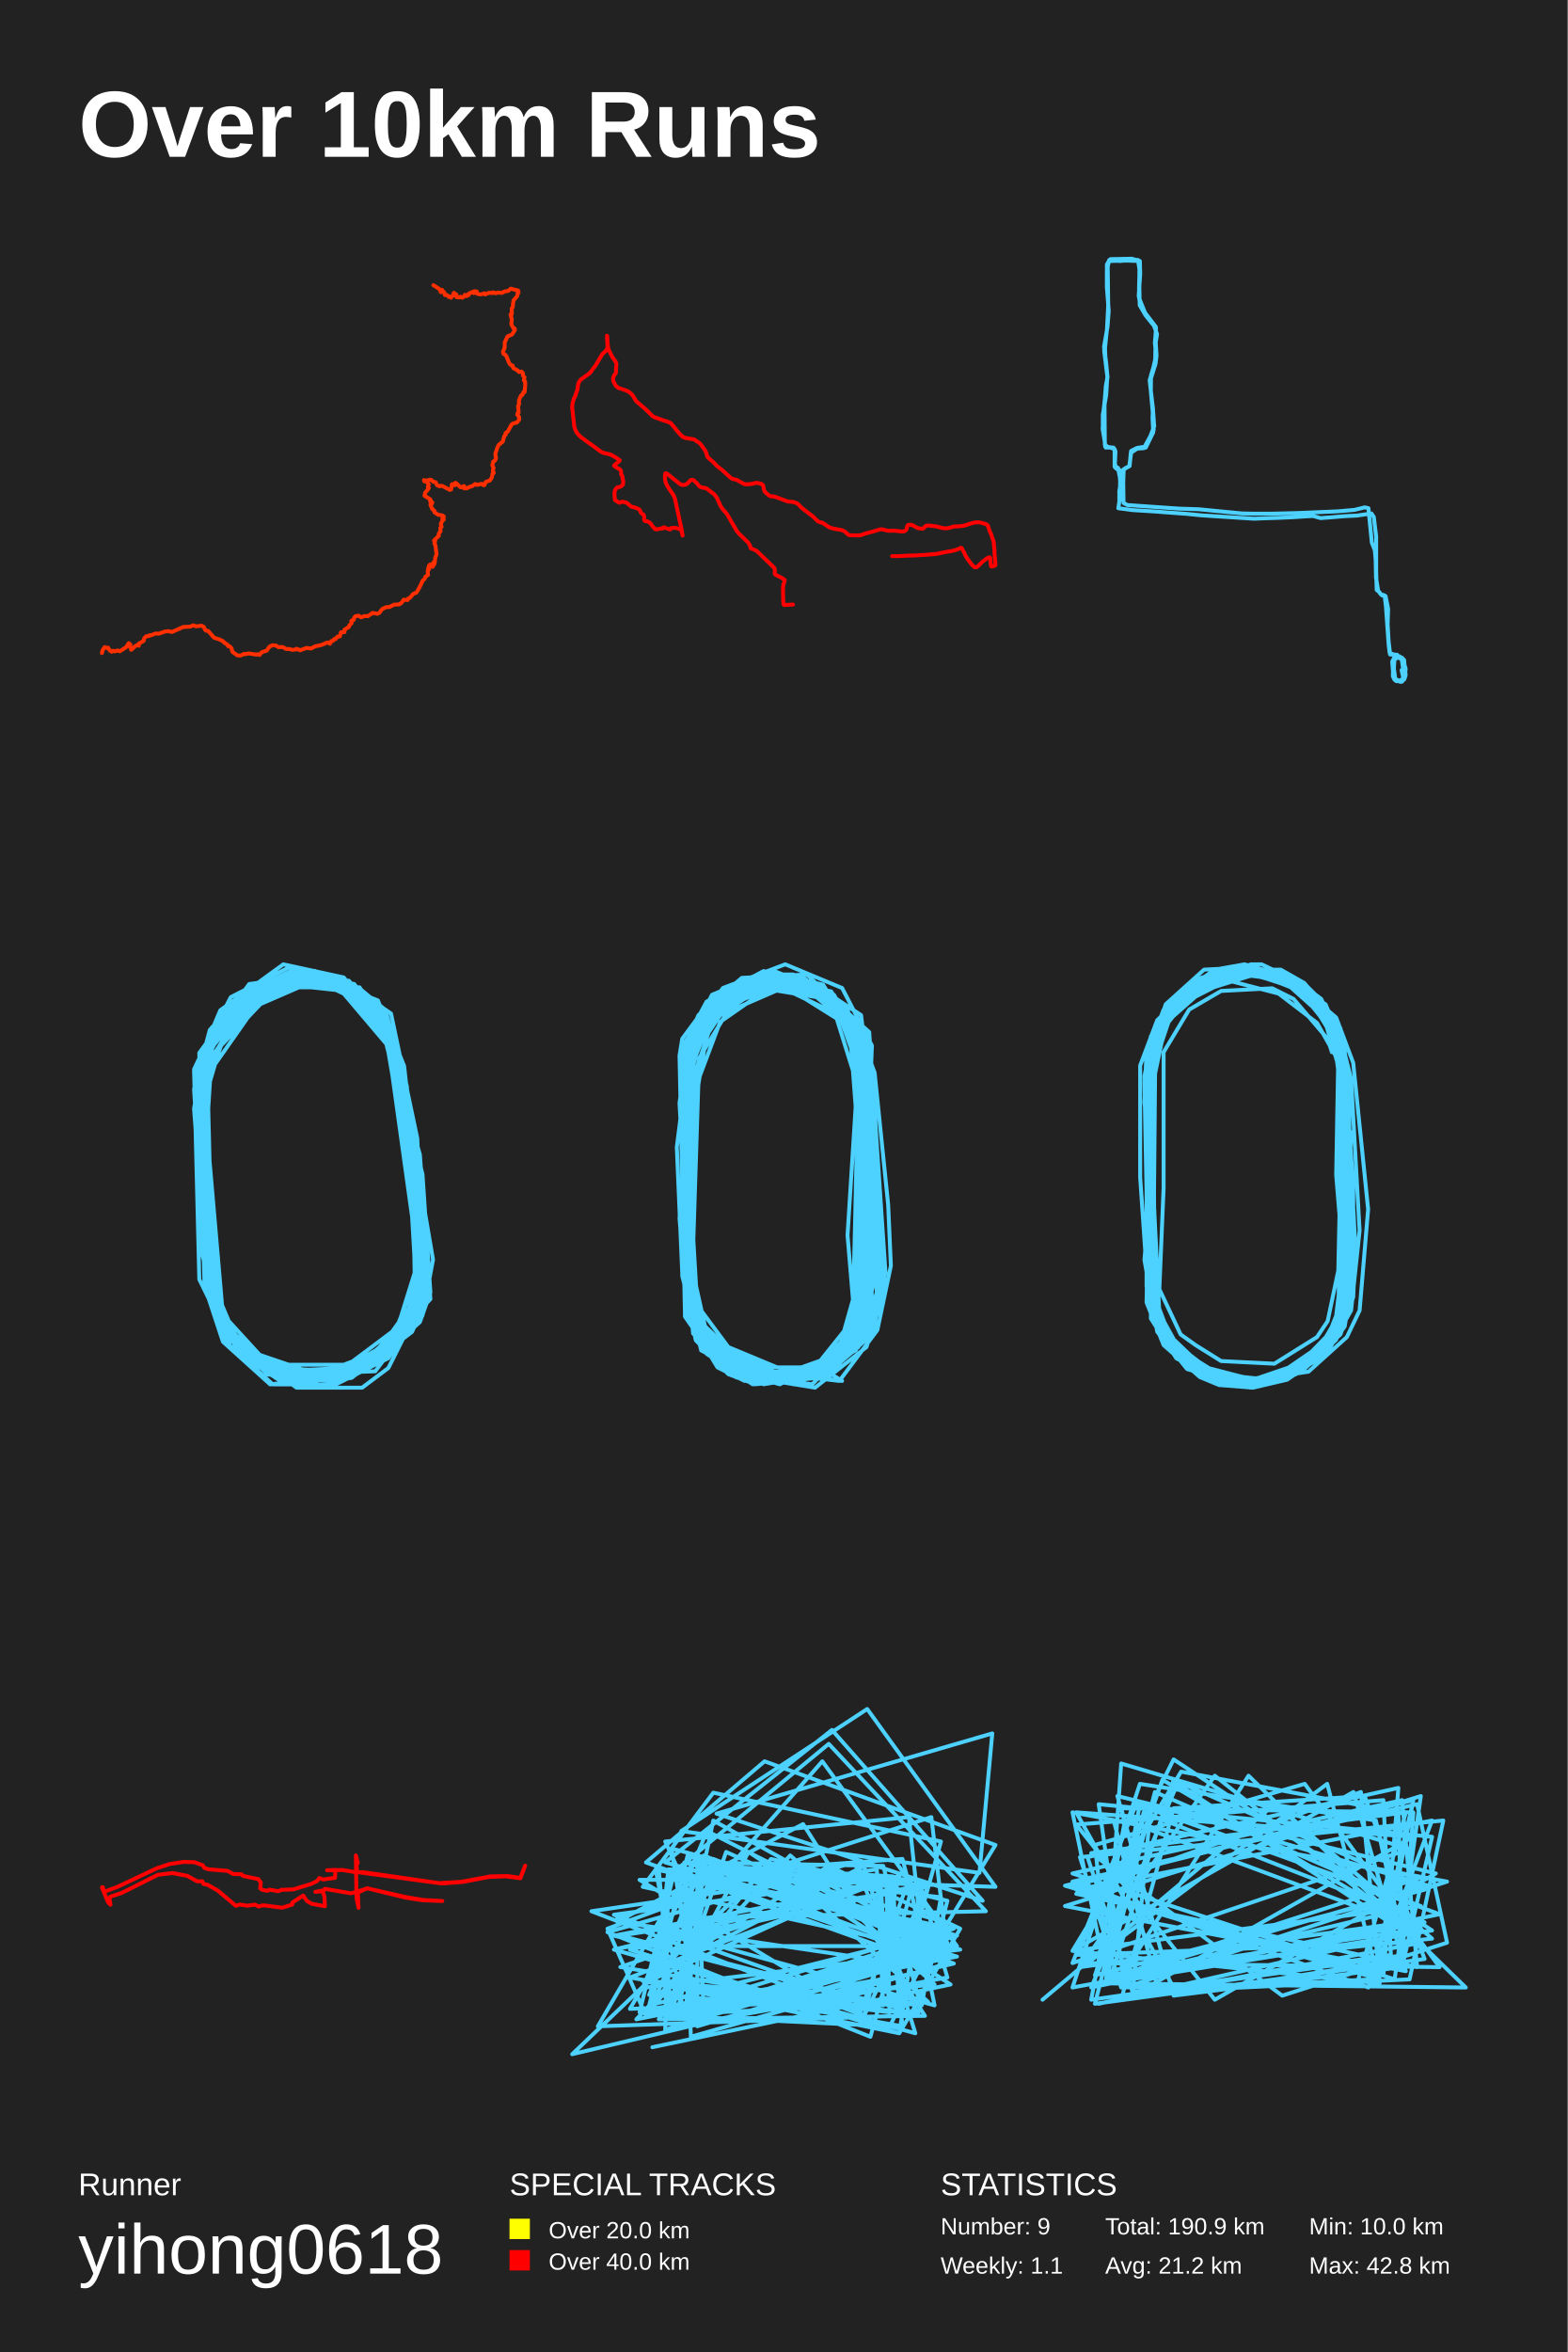
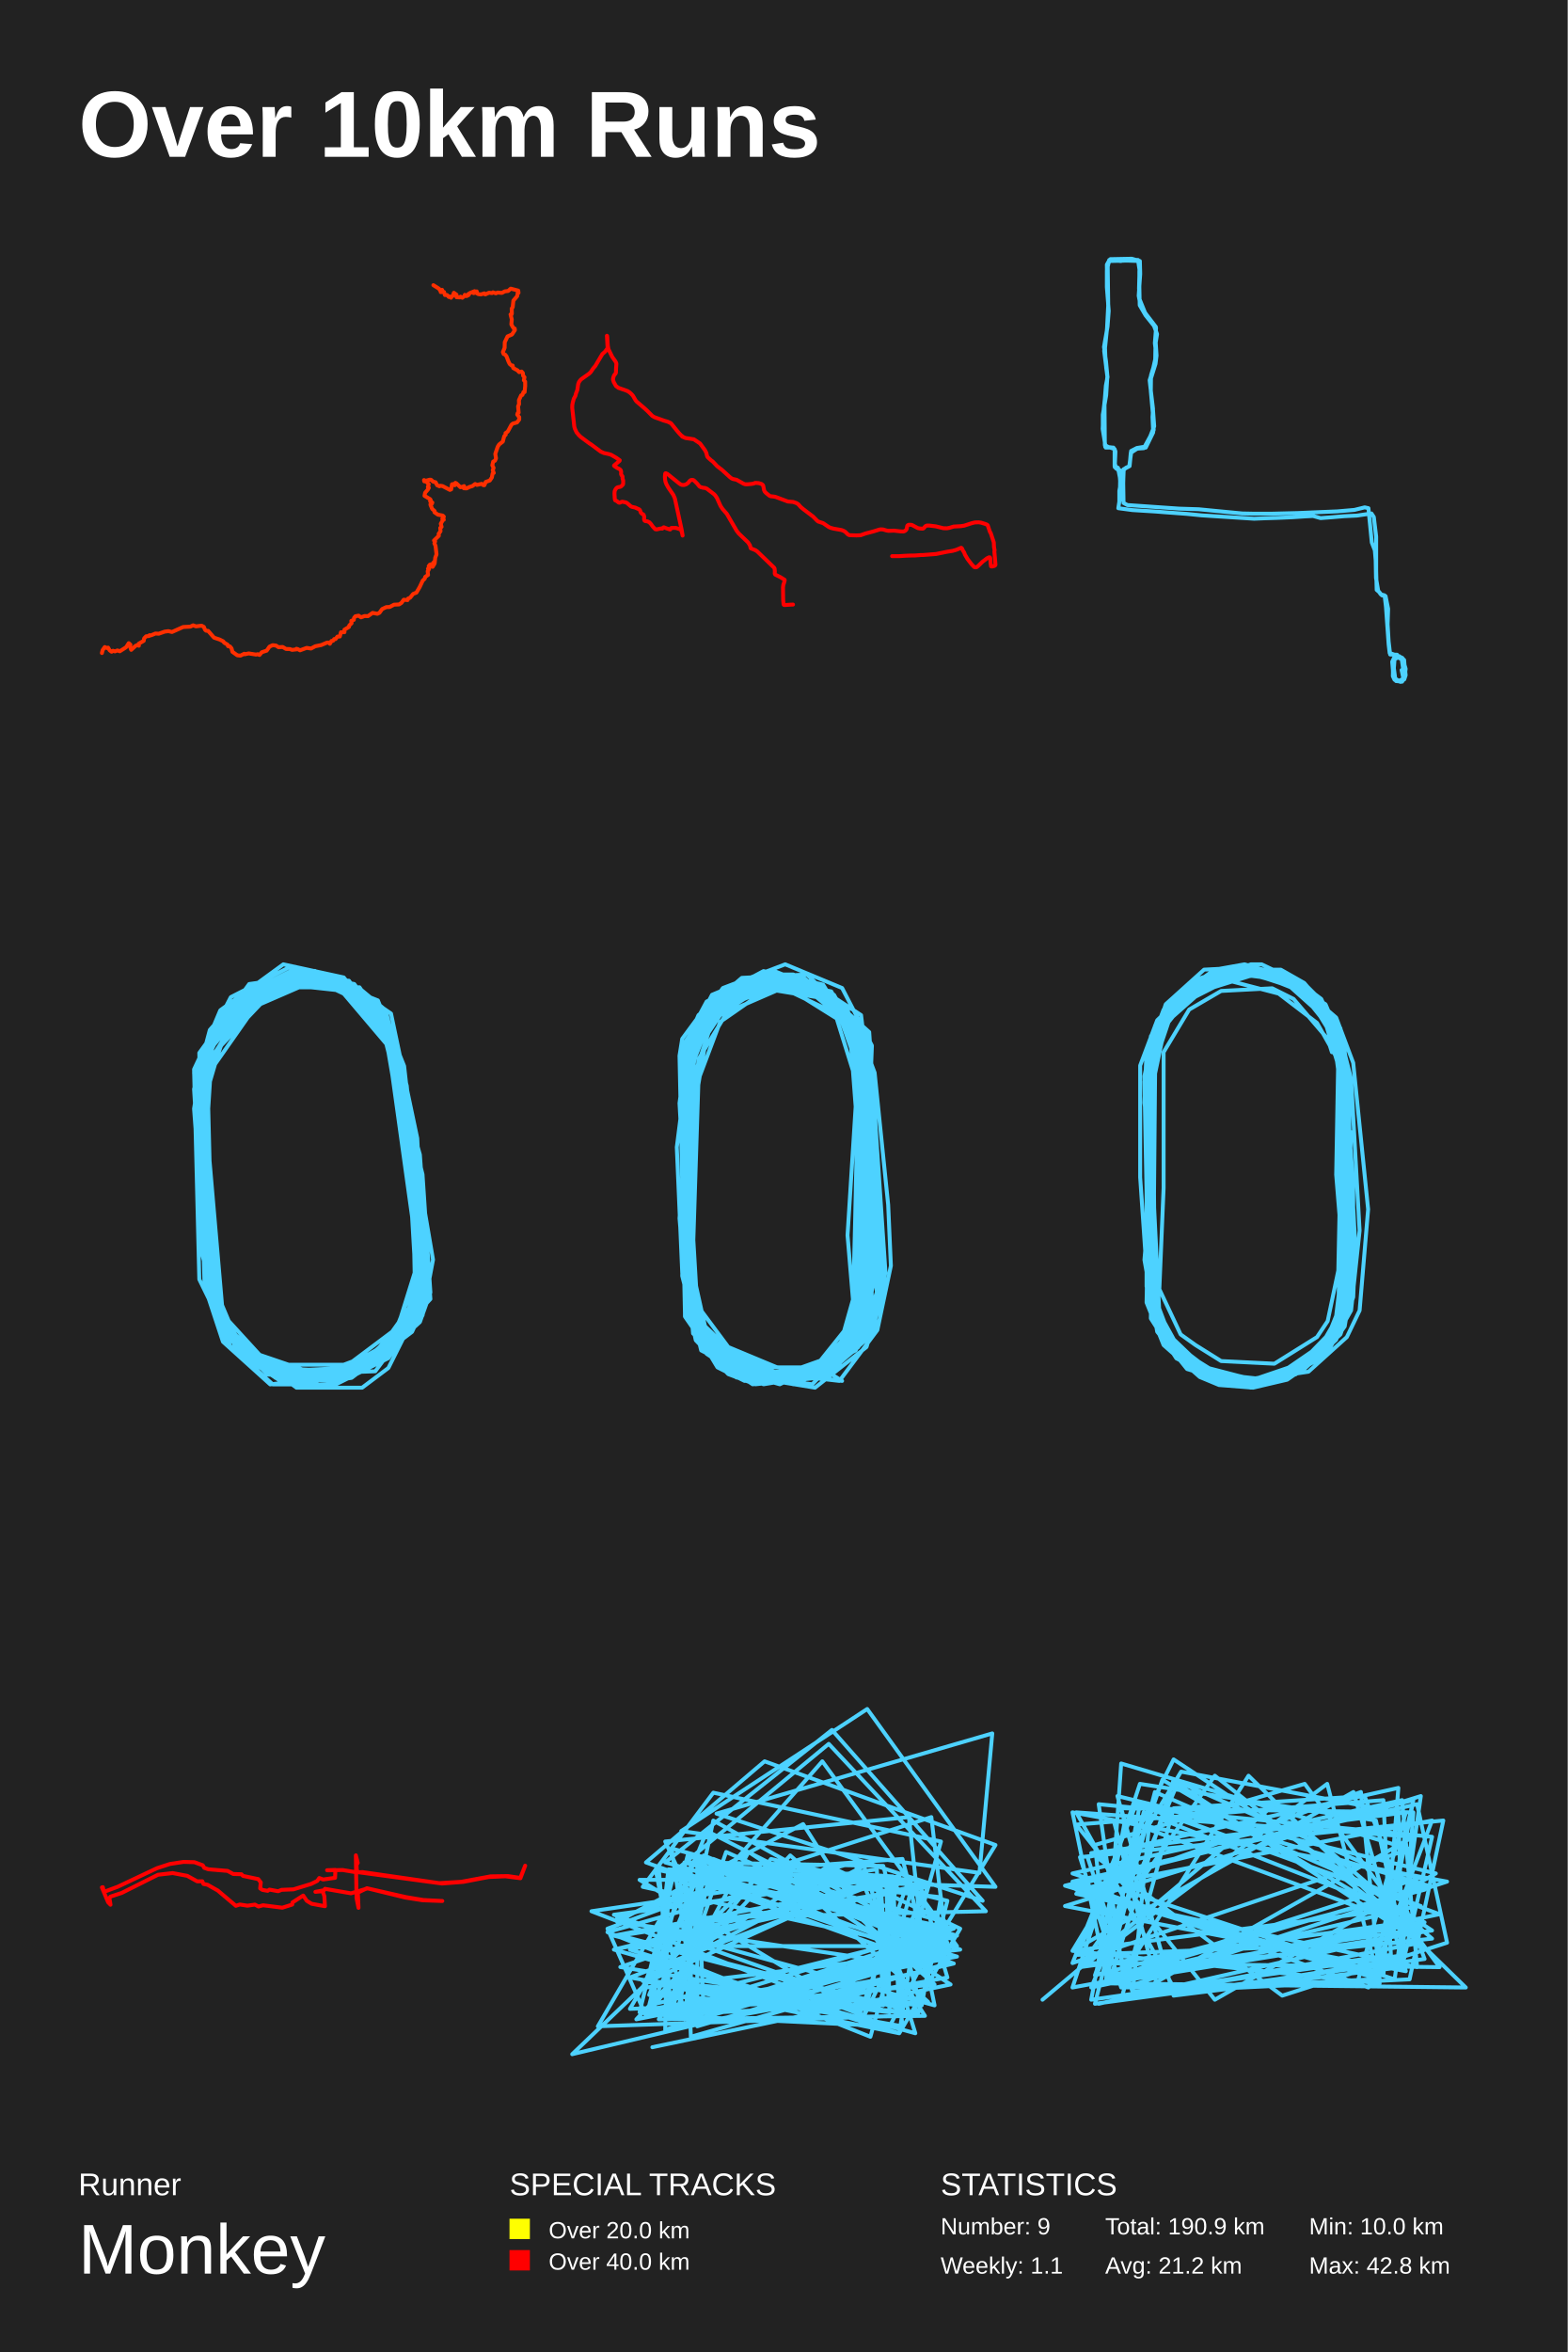
<svg xmlns="http://www.w3.org/2000/svg" baseProfile="full" height="300mm" version="1.1" viewBox="0,0,200,300" width="200mm">
  <defs />
  <rect fill="#222222" height="300" width="200" x="0" y="0" />
  <text fill="#FFFFFF" style="font-size:12px; font-family:Arial; font-weight:bold;" x="10" y="20">Over 10km Runs</text>
  <text fill="#FFFFFF" style="font-size:4px; font-family:Arial" x="10" y="280">Runner</text>
-   <text fill="#FFFFFF" style="font-size:9px; font-family:Arial" x="10" y="290">yihong0618</text>
+   <text fill="#FFFFFF" style="font-size:9px; font-family:Arial" x="10" y="290">Monkey</text>
  <text fill="#FFFFFF" style="font-size:4px; font-family:Arial" x="65" y="280">SPECIAL TRACKS</text>
  <rect fill="yellow" height="2.6" width="2.6" x="65" y="283" />
  <text fill="#FFFFFF" style="font-size:3px; font-family:Arial" x="70" y="285.5">Over 20.0 km</text>
  <rect fill="red" height="2.6" width="2.6" x="65" y="287" />
  <text fill="#FFFFFF" style="font-size:3px; font-family:Arial" x="70" y="289.5">Over 40.0 km</text>
  <text fill="#FFFFFF" style="font-size:4px; font-family:Arial" x="120" y="280">STATISTICS</text>
  <text fill="#FFFFFF" style="font-size:3px; font-family:Arial" x="120" y="285">Number: 9</text>
  <text fill="#FFFFFF" style="font-size:3px; font-family:Arial" x="120" y="290">Weekly: 1.1</text>
  <text fill="#FFFFFF" style="font-size:3px; font-family:Arial" x="141" y="285">Total: 190.9 km</text>
  <text fill="#FFFFFF" style="font-size:3px; font-family:Arial" x="141" y="290">Avg: 21.2 km</text>
  <text fill="#FFFFFF" style="font-size:3px; font-family:Arial" x="167" y="285">Min: 10.0 km</text>
  <text fill="#FFFFFF" style="font-size:3px; font-family:Arial" x="167" y="290">Max: 42.8 km</text>
  <polyline fill="none" points="13.0,83.295 13.099,82.913 13.366,82.536 13.619,82.653 13.791,82.608 13.981,82.939 14.239,83.132 14.41,83.005 14.659,83.086 14.98,82.964 15.278,83.071 16.078,82.567 16.426,82.037 16.643,82.241 16.567,82.419 16.738,82.888 17.285,82.384 17.525,82.277 17.715,82.363 17.701,82.103 18.334,81.737 18.388,81.421 18.641,81.161 19.012,81.126 19.066,81.019 19.265,81.039 19.83,80.805 20.251,80.83 21.028,80.56 21.485,80.504 21.941,80.611 23.37,79.974 24.278,79.929 24.64,79.761 25.002,79.893 25.72,79.806 26.005,79.959 26.15,80.316 26.29,80.443 26.557,80.474 27.307,81.334 28.035,81.579 28.487,81.808 28.591,81.971 29.029,82.226 29.092,82.419 29.327,82.45 29.54,82.704 29.653,83.142 30.277,83.586 30.679,83.626 31.163,83.387 31.221,83.453 31.732,83.346 32.673,83.494 32.862,83.443 33.106,83.54 33.4,83.193 34.024,82.99 34.381,82.48 34.788,82.292 35.213,82.343 35.543,82.557 36.063,82.521 36.492,82.776 36.976,82.786 37.261,82.893 37.83,82.827 37.821,82.75 37.984,82.796 38.273,82.949 39.123,82.638 39.679,82.72 40.226,82.429 40.985,82.277 41.713,81.966 41.944,81.961 42.084,82.114 42.283,81.757 42.5,81.721 42.635,81.513 42.803,81.518 43.051,81.197 43.35,81.187 43.499,80.642 43.946,80.637 43.942,80.316 44.516,79.969 44.557,79.776 44.85,79.491 44.819,79.19 45.14,79.063 45.162,78.823 45.339,78.604 45.754,78.528 46.057,78.742 46.514,78.574 46.948,78.589 47.531,78.176 48.146,78.289 48.412,78.161 48.756,77.682 49.285,77.438 49.71,77.423 50.266,77.127 50.912,77.097 51.215,76.898 51.509,76.496 51.997,76.541 52.065,76.343 52.313,76.246 52.711,75.752 53.123,75.589 53.543,74.876 53.927,74.061 54.185,73.816 54.248,73.582 54.61,73.332 54.56,72.869 54.678,72.701 54.601,72.543 54.754,72.533 54.696,72.207 54.831,72.028 55.175,71.937 55.347,71.697 55.432,71.692 55.441,71.886 55.193,72.298 55.451,71.86 55.527,71.127 55.69,70.709 55.564,69.629 55.419,69.298 55.514,69.058 55.437,68.911 55.369,68.936 55.984,68.34 55.957,68.101 56.201,67.754 56.165,67.331 56.337,67.199 56.233,66.807 56.558,66.231 56.427,66.175 56.54,66.149 56.617,66.292 56.531,66.154 56.54,66.272 56.535,66.154 56.621,65.9 56.481,65.762 55.866,65.645 55.428,65.339 55.437,65.176 55.139,64.916 54.913,64.376 54.926,64.259 55.107,64.234 55.157,64.101 54.872,63.923 54.958,63.806 54.885,63.678 54.158,63.24 54.235,62.848 54.583,62.446 54.709,62.221 54.587,62.13 54.696,61.763 54.375,61.421 54.126,61.396 54.094,61.233 54.311,61.33 54.809,61.187 54.98,61.192 55.265,61.437 55.573,61.513 55.771,61.895 56.07,62.023 56.165,61.956 56.463,62.002 57.394,62.486 57.557,62.42 57.665,61.768 57.815,61.742 58.018,61.89 58.226,61.676 58.095,61.59 58.212,61.646 58.746,62.15 59.211,62.023 59.243,62.119 59.202,62.002 59.076,62.079 59.175,62.277 59.523,62.298 59.871,62.119 60.265,61.997 60.622,61.737 60.843,61.849 61.467,61.712 61.652,61.88 61.797,61.885 61.969,61.472 62.484,61.289 62.751,60.902 62.841,60.402 62.995,60.321 62.864,59.995 62.968,59.674 62.805,59.343 62.918,58.874 63.144,58.762 63.28,58.471 63.185,57.896 63.501,56.973 63.687,56.683 64.143,56.331 64.328,55.638 64.518,55.44 64.491,55.246 64.776,55.052 65.251,54.176 65.422,54.033 65.96,53.88 66.241,53.508 66.241,53.218 65.987,52.881 66.046,52.688 66.168,52.637 66.096,51.827 66.218,51.551 66.204,51.047 66.485,50.425 66.647,50.374 66.783,50.002 66.928,50.012 67.0,49.223 66.995,48.672 66.833,48.499 66.91,48.117 66.738,47.923 66.706,47.582 66.539,47.393 66.236,47.469 66.015,47.235 65.477,46.945 65.4,46.623 65.264,46.629 65.025,46.43 64.875,46.124 64.618,45.451 64.446,45.227 64.247,45.151 64.157,44.911 64.378,44.361 64.396,43.647 64.749,42.908 65.314,42.669 65.689,42.093 65.666,41.909 65.517,41.873 65.233,41.379 65.291,40.742 65.133,40.105 65.251,40.125 65.3,40.003 65.282,39.361 65.409,39.182 65.495,38.341 65.983,37.77 66.064,37.271 66.15,37.347 66.114,37.067 65.156,36.817 64.83,37.113 64.396,37.164 64.026,37.363 63.483,37.312 63.257,37.414 62.891,37.286 62.755,37.388 62.394,37.332 61.901,37.556 61.793,37.419 61.345,37.556 61.006,37.51 60.83,37.403 60.821,37.169 60.766,37.301 60.418,37.388 60.549,37.138 59.989,37.358 59.727,37.521 59.826,37.556 59.776,37.643 59.519,37.765 59.297,37.607 59.279,37.745 58.981,37.979 58.755,37.842 58.683,37.933 58.249,37.913 58.249,37.725 58.163,37.719 58.24,37.592 57.901,37.347 57.783,37.719 57.638,37.806 57.543,37.979 57.326,37.811 57.268,37.883 57.028,37.628 56.761,37.633 56.644,37.24 56.224,37.256 56.404,36.97 56.151,37.041 56.002,36.822 55.288,36.374" stroke="#ff2f00" stroke-linecap="round" stroke-linejoin="round" stroke-width="0.5" />
  <polyline fill="none" points="113.81,70.937 114.681,70.937 115.609,70.881 116.128,70.861 116.745,70.851 117.539,70.79 117.719,70.795 119.415,70.663 120.806,70.379 121.529,70.263 121.999,70.131 122.625,69.868 122.699,69.918 122.756,70.004 122.813,70.172 123.001,70.46 123.108,70.744 123.439,71.307 123.954,71.981 124.289,72.33 124.477,72.366 124.62,72.33 124.825,72.158 125.34,71.656 125.908,71.221 126.174,71.084 126.284,71.089 126.334,71.185 126.383,71.93 126.436,72.239 126.534,72.264 126.861,72.183 126.967,72.112 127.0,72.031 126.857,70.354 126.886,70.182 126.812,69.792 126.783,69.173 126.391,67.988 126.297,67.851 126.011,67 125.929,66.924 125.655,66.817 125.156,66.665 124.866,66.62 124.387,66.635 124.019,66.721 122.997,67.05 122.547,67.116 121.664,67.162 121.133,67.324 120.806,67.385 120.348,67.375 119.391,67.137 118.54,67.035 118.246,67.035 118.058,67.116 117.821,67.395 117.69,67.43 117.314,67.405 117.089,67.359 116.386,66.984 116.238,66.939 115.924,66.934 115.793,67.005 115.74,67.081 115.678,67.435 115.617,67.577 115.437,67.729 115.249,67.795 114.897,67.78 114.051,67.684 113.356,67.709 113.106,67.669 112.665,67.537 112.383,67.517 112.203,67.542 111.442,67.78 110.416,68.049 109.786,68.272 109.267,68.292 108.404,68.266 108.294,68.236 108.159,68.155 107.824,67.826 107.607,67.699 107.341,67.603 106.303,67.42 105.935,67.314 105.726,67.218 105.011,66.731 104.389,66.523 104.238,66.407 103.731,65.89 102.418,64.892 102.14,64.653 101.834,64.309 101.613,64.172 101.192,64.025 100.513,63.969 98.984,63.397 98.747,63.341 98.322,63.295 98.183,63.245 97.708,62.86 97.557,62.697 97.479,62.52 97.369,61.952 97.312,61.856 97.148,61.729 96.776,61.618 96.347,61.593 96.146,61.679 95.856,61.729 95.304,61.775 95.059,61.765 94.85,61.694 93.975,61.197 93.505,61.096 93.321,61.01 93.149,60.883 92.103,59.93 91.493,59.464 90.945,58.881 90.667,58.668 90.283,58.313 90.21,58.182 90.111,57.766 89.936,57.421 89.31,56.565 88.517,56.033 87.446,55.865 87.028,55.683 87.008,55.627 87.069,55.642 87,55.632 86.669,55.293 86.284,54.836 85.597,53.985 85.18,53.787 84.665,53.64 83.475,53.204 83.222,53.052 82.519,52.348 82.224,52.079 81.206,51.207 81.088,51.065 80.756,50.487 80.564,50.269 80.307,50.041 80.069,49.889 79.885,49.813 78.904,49.473 78.589,49.245 78.303,48.743 78.205,48.429 78.221,48.231 78.291,48.003 78.356,47.856 78.532,47.643 78.581,47.521 78.593,47.04 78.638,46.416 78.602,46.264 78.516,46.097 78.111,45.529 77.62,44.53 77.543,44.089 77.461,42.862 77.428,42.827 77.498,44.089 77.522,44.398 77.187,44.86 76.848,45.154 75.944,46.68 75.694,46.969 75.343,47.481 75.13,47.679 74.157,48.368 74.022,48.505 73.867,48.718 73.761,49.007 73.654,49.747 73.478,50.193 73.409,50.487 73.204,50.857 73.078,51.313 73.016,51.628 73.0,52.003 73.266,54.421 73.343,54.689 73.56,55.151 73.834,55.485 74.092,55.734 75.253,56.595 75.347,56.641 76.643,57.604 77.036,57.781 77.69,57.923 77.96,58.009 78.626,58.395 79.068,58.709 79.043,58.785 78.352,59.363 78.336,59.398 78.409,59.474 78.737,59.687 79.002,59.814 79.121,59.9 79.207,60.011 79.244,60.179 79.239,60.483 79.293,60.614 79.395,60.726 79.423,60.792 79.419,61.02 79.501,61.283 79.501,61.724 79.448,61.831 79.248,62.033 79.121,62.099 78.855,62.14 78.728,62.186 78.618,62.282 78.475,62.495 78.409,62.687 78.393,62.966 78.426,63.579 78.471,63.807 78.687,63.914 78.953,64.116 79.064,64.121 79.301,64.01 79.407,63.995 79.869,64.091 80.004,64.172 80.482,64.583 80.626,64.648 81.034,64.74 81.554,64.973 81.648,65.079 81.762,65.409 81.934,65.55 82.081,65.626 82.122,65.687 82.191,65.91 82.171,66.25 82.224,66.402 82.326,66.468 82.609,66.503 82.85,66.625 83.038,66.827 83.295,67.182 83.594,67.501 83.778,67.527 84.301,67.41 84.498,67.425 84.592,67.294 84.69,67.258 85.099,67.415 85.475,67.537 85.52,67.522 85.589,67.375 85.667,67.334 86.231,67.339 86.726,67.496 86.885,67.582 86.992,67.886 87.086,68.312 86.955,67.527 86.096,63.574 85.896,63.118 85.258,62.191 85.009,61.74 84.894,61.43 84.841,61.116 84.825,60.766 84.861,60.417 84.882,60.376 84.939,60.361 85.152,60.457 86.665,61.674 86.849,61.795 87.008,61.851 87.27,61.861 87.531,61.78 87.809,61.577 87.977,61.354 88.12,61.243 88.247,61.207 88.386,61.212 88.529,61.273 88.917,61.658 89.232,62.039 89.404,62.14 89.711,62.216 89.936,62.236 90.177,62.332 91.08,63.022 91.248,63.189 91.461,63.508 91.931,64.547 92.176,64.912 92.724,65.54 93.971,67.684 94.245,68.044 95.435,69.184 95.668,69.543 95.774,69.934 96.384,70.182 96.604,70.334 98.755,72.406 98.82,72.523 98.853,72.867 98.837,73.166 98.898,73.288 99.56,73.617 100.1,73.956 100.108,74.022 100.014,74.377 99.937,74.59 99.892,74.914 99.916,76.56 99.965,77.092 99.998,77.148 100.067,77.173 100.865,77.123 101.171,77.113" stroke="red" stroke-linecap="round" stroke-linejoin="round" stroke-width="0.5" />
  <polyline fill="none" points="178.812,85.47 179.07,86.678 179.199,85.872 178.898,83.912 178.167,83.59 177.286,83.295 177.157,82.194 177.028,80.368 176.814,77.388 176.642,75.938 176.147,75.804 175.825,75.347 175.546,73.709 175.503,71.481 175.395,70.192 175.009,69.198 174.579,64.822 174.106,64.714 172.795,65.037 170.625,65.224 165.554,65.439 162.31,65.52 159.839,65.52 158.485,65.493 155.133,65.171 152.92,64.956 150.406,64.875 143.831,64.419 143.337,64.15 143.272,60.042 143.638,59.666 144.11,59.451 144.304,57.518 145.034,57.142 146.023,56.981 147.183,54.859 147.119,53.221 146.818,49.892 146.839,48.254 147.419,46.401 147.548,45.353 147.441,43.688 147.613,42.614 147.226,41.567 146.152,40.224 145.4,38.935 145.357,36.679 145.357,34.638 145.421,33.295 143.788,33.242 141.467,33.295 141.21,33.752 141.231,35.39 141.403,39.553 141.253,41.809 140.866,44.763 141.274,48.039 140.801,52.228 140.672,54.698 141.059,57.088 142.048,57.088 142.305,57.572 142.22,59.586 142.8,60.069 142.95,61.895 142.972,63.748 143.229,63.372 143.186,61.224 143.337,59.854 144.067,59.478 144.304,57.786 144.605,57.357 145.421,57.169 146.173,57.088 147.119,55.155 147.033,53.195 147.097,52.147 146.753,49.274 146.667,48.495 146.99,47.475 147.333,46.427 147.527,45.434 147.333,43.769 147.484,41.862 145.529,39.096 145.271,37.727 145.464,34.934 145.421,33.295 144.39,33.0 141.661,33.054 141.317,33.779 141.382,38.962 141.231,41.889 140.973,44.387 141.016,45.488 141.124,46.911 141.296,48.092 141.081,49.193 140.909,51.449 140.952,56.766 141.382,57.008 142.198,57.276 142.198,59.478 142.628,59.666 142.907,61.089 142.864,63.318 143.122,63.694 143.294,62.888 143.294,61.787 143.315,60.982 143.358,59.854 144.11,59.451 144.261,57.76 145.077,57.223 145.915,57.169 146.409,56.524 147.247,54.376 147.076,52.013 146.818,49.865 146.839,47.878 147.14,46.884 147.376,45.837 147.419,43.581 147.462,41.701 146.087,39.902 145.378,38.156 145.314,36.76 145.378,34.45 145.185,33.161 144.046,33.107 142.972,33.295 141.51,33.161 141.21,34.504 141.21,36.626 141.446,39.66 141.296,41.647 140.844,44.252 141.102,46.105 141.274,47.958 141.124,50.402 140.694,52.899 140.694,54.806 140.93,56.148 140.995,56.981 141.94,57.088 142.262,57.437 142.22,59.102 142.413,59.774 142.907,59.988 143.036,61.304 142.8,62.62 142.8,63.989 142.671,64.822 144.476,65.063 147.505,65.251 148.515,65.332 151.416,65.547 153.307,65.735 159.989,66.164 161.278,66.111 162.976,66.057 164.845,65.976 166.478,65.869 167.51,65.815 168.477,66.084 169.895,65.976 171.485,65.842 173.118,65.762 174.966,65.493 175.267,65.949 175.567,68.447 175.567,71.454 175.567,72.823 175.632,75.24 175.976,75.535 176.298,75.938 176.771,76.045 177.093,77.656 177.028,79.616 177.157,81.818 177.351,83.483 178.232,83.51 177.888,83.886 177.609,84.396 177.78,86.436 178.146,86.866 178.876,86.946 179.285,86.195 179.134,84.181 178.511,83.698 177.952,83.778 177.673,84.261 177.716,86.195 178.103,86.866 178.683,86.919 179.156,86.651 179.328,86.114 179.156,84.53 179.005,84.047 178.318,83.698 177.823,83.939 177.63,84.423 177.78,86.409 178.382,86.893 178.919,86.758 179.242,86.033 178.898,83.966 178.339,83.751 177.738,84.261 177.695,86.248 177.909,86.705 178.683,86.973 179.156,86.651 179.328,85.309 178.941,83.993 178.404,83.778 177.931,83.939 177.716,84.396 177.845,85.389 177.995,86.544 178.425,86.839 178.876,86.678 179.134,86.221 178.833,84.1 178.382,83.859 177.909,84.073 177.802,85.523 177.845,86.544" stroke="#4dd2ff" stroke-linecap="round" stroke-linejoin="round" stroke-width="0.5" />
  <polyline fill="none" points="43.853,174.07 35.142,174.07 29.782,170.721 27.102,166.954 25.427,136.395 27.437,130.535 33.132,125.512 40.168,123.837 47.538,128.023 50.888,135.14 53.233,158.581 53.233,167.372 48.208,173.651 40.168,176.163 32.127,173.233 27.102,166.954 24.757,136.814 28.107,128.861 36.147,123.0 43.853,124.674 48.878,130.954 51.558,138.488 53.903,158.581 53.568,166.954 48.208,173.651 40.168,175.744 32.127,173.233 27.102,166.954 25.762,134.302 29.447,127.186 36.817,123.419 44.188,125.093 49.883,130.954 51.893,138.488 54.238,163.186 52.228,168.628 46.198,174.07 38.827,175.744 29.112,170.721 25.427,163.186 24.757,136.395 28.107,129.279 34.472,125.093 42.848,125.512 49.883,133.047 53.903,166.116 51.893,170.302 44.858,174.907 36.817,174.907 29.447,170.721 27.772,167.791 25.762,159.837 25.092,139.326 27.437,131.791 32.797,125.512 41.843,125.093 47.873,130.116 51.558,137.651 53.568,161.512 52.563,166.954 47.203,173.233 39.832,175.326 31.792,172.814 27.102,166.535 25.092,142.256 25.762,134.721 30.452,127.605 37.822,123.837 45.193,126.349 49.213,131.372 54.238,161.512 51.893,169.047 47.203,172.814 40.503,175.326 33.132,172.814 27.772,166.954 25.092,135.977 32.127,126.349 40.168,123.837 46.198,126.767 50.218,132.628 52.898,147.279 53.568,165.698 50.888,170.721 44.523,174.488 38.827,175.326 31.122,171.977 28.107,168.209 26.097,160.675 24.757,138.907 26.767,131.372 30.452,127.186 38.157,124.674 45.528,127.186 50.218,133.047 51.893,141.419 53.568,164.861 50.553,170.302 45.528,174.07 39.832,175.326 32.797,173.233 28.107,168.209 24.757,138.907 27.772,131.372 32.127,126.767 40.168,124.256 43.518,125.093 47.873,129.279 51.558,136.395 54.573,164.023 49.883,171.14 43.183,174.907 35.142,174.488 29.447,169.884 26.432,162.349 25.427,142.256 26.432,134.302 33.802,125.512 40.503,124.674 44.858,126.349 49.883,132.209 52.898,148.535 53.903,164.442 48.208,172.395 43.518,174.907 37.487,175.326 30.117,171.14 26.432,164.023 24.757,141.419 25.762,135.14 29.112,129.698 35.812,125.512 43.518,126.349 49.548,133.465 53.568,162.349 51.223,169.884 47.873,173.233 39.832,175.744 36.482,175.326 29.782,170.721 26.767,163.186 26.432,134.302 30.452,128.023 37.822,123.837 45.528,126.349 50.218,133.047 53.903,158.163 53.568,166.116 48.543,172.814 40.503,175.326 32.127,173.233 27.772,166.954 25.762,153.977 25.427,134.302 31.792,125.512 40.838,124.256 47.873,128.861 50.218,133.465 54.238,163.186 51.558,170.302 42.848,175.744 35.812,176.163 29.447,171.977 26.097,161.93 25.427,138.907 27.437,132.628 32.797,126.349 40.503,124.674 48.208,128.861 51.893,143.512 53.233,166.535 48.208,172.814 43.853,175.744 37.487,176.163 30.117,171.977 26.767,164.861 25.427,141 27.102,133.047 31.792,128.023 39.162,124.674 42.178,125.093 47.203,128.861 50.553,135.558 53.903,164.861 52.898,168.209 47.873,174.907 36.817,175.326 30.117,170.721 26.767,162.768 25.762,139.744 26.432,134.721 30.452,127.186 37.152,123.837 45.193,125.512 49.548,131.372 53.568,161.93 50.553,169.465 43.853,174.488 35.477,174.907 29.112,169.465 26.097,158.163 25.092,142.675 25.762,134.721 29.782,128.023 37.152,123.837 45.193,126.349 49.883,132.628 52.898,145.605 54.573,161.512 52.563,169.047 46.533,174.07 41.843,175.744 34.137,175.326 28.442,169.465 25.762,153.977 27.102,133.047 31.792,127.605 39.497,124.674 46.533,128.023 50.888,135.977 54.238,159.419 53.233,167.791 45.863,174.488 38.827,176.581 31.457,172.814 28.442,167.791 25.762,136.814 30.117,130.116 36.147,125.512 43.853,125.93 49.213,132.209 54.238,161.512 52.228,168.628 45.863,174.07 38.492,176.163 30.117,171.977 26.767,164.442 25.427,141.837 26.432,133.465 31.457,127.605 37.152,124.674 44.523,125.93 49.213,131.791 52.563,145.186 52.898,162.349 50.553,169.884 44.523,175.326 34.472,176.581 28.442,171.14 26.097,164.023 25.427,139.744 28.442,132.628 33.132,126.767 40.838,124.674 48.208,127.605 51.558,135.977 54.238,159.837 52.898,168.209 50.218,172.395 43.518,176.163 35.142,175.744 28.777,170.302 26.432,163.186 26.432,134.721 30.452,127.605 38.157,124.256 46.198,126.349 49.213,128.861 52.563,142.675 54.238,166.116 49.548,173.233 42.848,176.581 34.807,176.581 28.777,171.14 26.432,163.186 26.097,137.233 29.782,130.535 36.147,124.674 44.523,125.093 49.213,131.791 53.568,147.279 54.908,165.698 47.538,173.651 39.832,176.163 32.462,174.07 27.772,167.791 25.762,140.581 28.442,132.628 34.472,126.349 41.508,124.674 48.208,128.442 49.213,130.535 51.558,138.488 54.908,164.861 52.563,169.884 44.858,175.744 42.178,176.163 34.472,174.907 28.442,169.465 26.767,161.512 26.097,137.651 33.132,127.605 40.168,124.674 47.538,128.442 50.888,135.14 55.243,160.675 53.903,167.791 48.543,173.651 42.848,175.744 34.807,174.907 31.122,172.395 27.437,165.279 25.762,141.419 28.107,133.465 34.472,126.767 41.843,125.093 48.878,129.698 53.903,149.791 54.908,164.861 53.568,168.628 47.538,174.07 44.523,175.326 34.137,174.907 28.442,168.628 25.092,137.651 29.112,129.698 36.147,124.674 43.183,124.674 49.883,129.279 53.233,145.186 54.238,165.279 50.553,171.558 43.518,176.163 35.812,175.744 29.112,170.721 27.102,162.768 26.432,135.977 30.452,129.279 38.157,125.93 45.863,125.93 50.218,132.209 53.903,160.256 52.898,167.791 49.548,174.488 46.198,177.0 37.822,177.0 28.777,170.302 26.767,164.023 26.432,147.279" stroke="#4dd2ff" stroke-linecap="round" stroke-linejoin="round" stroke-width="0.5" />
  <polyline fill="none" points="104.667,175.704 96.37,176.568 92.913,175.272 88.764,170.952 87.381,164.472 87.381,138.12 89.455,130.344 94.641,124.728 102.939,124.296 108.816,129.912 110.545,135.96 110.89,164.04 108.47,171.384 101.556,176.136 93.95,175.704 88.764,169.656 87.381,164.472 87.381,138.552 89.11,130.776 90.838,128.616 98.444,124.296 101.21,124.296 103.63,125.592 108.816,131.64 110.199,140.28 109.507,164.04 108.125,171.816 103.63,176.568 94.296,175.272 89.801,170.952 87.381,162.744 87.035,134.232 89.11,129.48 94.641,124.728 102.593,124.728 108.47,130.344 110.545,138.552 108.816,168.792 104.322,175.704 96.024,176.568 90.147,172.68 87.381,165.336 87.381,138.552 88.072,131.64 90.147,127.752 97.407,123.864 105.013,125.592 109.507,132.936 110.545,146.76 110.199,164.904 107.087,172.68 100.173,176.136 92.567,174.408 89.11,169.224 87.035,134.232 90.838,126.888 98.099,123.864 105.704,126.888 110.199,133.368 110.199,159.288 109.162,167.928 103.976,174.408 96.37,175.272 89.455,170.52 88.072,167.064 87.035,141.576 87.381,132.936 92.221,126.024 100.173,123.0 107.433,126.024 111.236,133.368 110.199,159.72 109.507,167.496 107.433,172.248 102.593,175.704 94.987,176.136 91.53,174.408 87.381,167.496 86.69,134.664 87.035,132.504 91.184,126.888 98.79,123.864 106.396,126.888 108.816,131.208 109.507,138.984 108.816,167.064 107.779,171.384 101.21,176.568 92.913,173.976 88.418,167.928 87.381,159.72 87.035,135.528 90.493,128.184 92.913,126.024 101.21,124.728 107.779,129.912 108.47,132.072 109.162,141.144 108.125,157.56 108.816,165.768 106.742,173.112 99.481,176.568 91.875,174.408 87.381,167.928 87.381,151.944 88.764,131.64 94.296,125.592 101.901,124.728 108.816,129.912 110.89,137.688 109.853,157.56 111.236,165.768 109.162,171.816 101.21,175.272 94.296,174.84 88.764,169.224 88.072,166.2 88.072,133.8 91.875,127.32 99.827,124.728 106.742,127.752 110.199,134.664 110.89,166.632 109.507,171.816 105.359,175.272 97.407,176.568 92.221,174.408 87.727,167.928 87.035,135.096 90.147,127.752 97.753,124.728 106.05,126.456 109.853,133.368 109.507,155.4 108.47,171.816 107.433,173.112 100.519,176.136 92.221,173.976 90.147,172.248 87.381,166.2 87.727,133.368 91.875,127.32 100.173,125.16 103.284,125.592 109.507,130.776 110.545,138.552 110.89,155.832 110.89,164.472 109.507,169.656 107.433,173.112 103.976,175.272 95.678,175.704 92.221,174.408 87.727,167.928 88.072,133.368 92.913,127.32 101.21,125.592 106.05,127.32 109.853,134.232 111.928,161.88 109.853,170.088 103.976,174.84 97.061,176.136 89.455,172.248 87.381,163.608 88.072,139.416 89.11,130.776 94.987,126.024 103.284,125.16 109.853,129.48 110.89,138.12 111.236,167.496 106.396,174.408 102.247,176.136 93.604,174.84 88.418,170.088 87.727,161.88 88.072,134.232 92.221,126.888 100.519,124.728 108.125,128.616 109.507,136.392 108.816,168.792 106.05,175.272 107.433,176.136 94.641,174.408 90.147,171.384 87.381,163.608 86.69,155.4 88.418,132.504 93.604,126.456 99.827,125.592 106.742,129.912 109.162,137.688 109.507,161.448 108.816,170.088 103.63,175.272 95.333,175.704 89.11,170.952 87.035,162.744 87.727,138.552 89.11,130.776 95.678,126.456 102.247,125.592 108.47,130.776 109.507,138.984 110.199,165.336 107.087,172.68 99.827,175.272 91.875,173.544 89.11,170.088 87.035,162.312 86.344,146.328 87.381,138.12 89.455,131.208 95.333,126.024 103.63,126.456 109.507,130.776 111.236,136.824 112.619,162.744 110.545,170.52 105.704,173.976 97.753,175.704 90.838,172.248 88.072,164.472 88.418,148.056 88.764,140.28 90.147,132.072 91.875,129.48 99.827,126.024 107.087,129.48 109.853,137.256 109.507,154.104 110.89,161.88 109.853,170.088 106.396,173.976 98.79,175.704 91.184,172.248 87.727,166.2 87.381,149.784 88.072,135.096 92.221,127.752 100.173,125.16 107.779,129.048 110.545,136.392 111.582,161.88 110.545,169.656 103.63,174.84 94.987,173.976 89.11,168.36 88.072,165.768 86.69,140.712 87.727,132.936 89.11,130.776 94.987,125.592 103.284,125.16 109.162,130.344 111.236,137.688 111.236,152.376 109.853,168.36 104.667,173.976 99.136,175.272 91.875,173.112 87.727,166.2 87.035,138.12 88.764,130.776 91.184,128.184 98.79,125.16 106.05,127.32 110.545,131.64 111.582,139.416 112.273,163.608 109.507,171.816 102.939,175.272 96.024,174.84 89.455,170.088 87.727,162.312 87.035,135.96 90.493,128.616 96.024,125.16 104.667,126.024 110.89,131.64 112.965,162.312 110.89,170.088 103.976,174.408 99.136,174.408 92.913,171.816 88.418,165.768 87.035,139.416 88.764,131.64 94.987,126.024 102.939,125.592 106.742,127.752 110.545,134.664 110.89,164.904 108.125,172.248 100.864,175.272 96.716,174.84 90.147,170.952 87.381,162.744 87.035,138.12 90.147,129.912 96.024,125.592 98.099,125.16 102.939,125.592 106.396,127.752 110.199,135.528 111.236,168.792 105.704,174.408 97.753,174.408 90.838,170.952 89.11,167.928 87.727,159.72 87.381,138.12 90.493,130.344 97.061,126.024 105.013,127.32 106.742,128.184 110.545,133.8 111.236,142.008 111.928,167.496 106.742,174.408 98.444,175.272 90.838,171.384 89.11,168.792 87.727,160.584 87.381,135.528 91.184,127.752 94.987,126.024 103.976,126.456 107.779,129.048 109.162,130.776 110.89,138.984 111.928,155.4 112.965,164.04 110.545,171.816 103.976,177.0 96.024,175.704 92.913,174.408 88.418,169.224 87.035,161.016 89.11,135.096 93.604,127.752 101.21,125.592 108.125,129.048 111.236,136.392 112.273,161.016 111.582,169.656 110.89,170.52 105.013,175.704 96.716,175.272 90.147,170.088 88.418,162.312 88.072,154.536 88.418,137.688 90.838,130.344 92.221,128.616 99.136,125.592 106.396,127.752 110.89,134.664 112.619,165.336 109.162,172.248 102.247,175.704 100.173,175.704 92.221,172.248 88.764,167.928 88.418,159.288 89.11,137.688 91.875,130.344 98.099,126.024 105.704,127.32 109.162,130.344 111.582,136.824 113.31,153.672 113.656,161.448 111.928,169.656 107.087,176.136 99.481,175.272 92.221,172.248 88.764,167.496" stroke="#4dd2ff" stroke-linecap="round" stroke-linejoin="round" stroke-width="0.5" />
  <polyline fill="none" points="172.367,144.396 171.551,165.453 169.649,170.887 167.203,173.604 161.223,176.66 154.428,175.981 148.992,171.906 146.546,165.793 147.09,133.528 148.992,130.132 153.613,125.377 160.136,124.019 164.213,125.377 168.833,129.453 169.921,131.151 171.28,137.604 171.823,150.51 171.551,164.434 170.192,170.547 165.3,175.302 158.777,176.66 152.526,174.623 148.72,170.547 146.818,164.434 146.818,132.17 150.623,126.736 154.972,123.679 158.777,123.0 165.028,125.038 169.649,129.793 171.28,135.906 170.736,168.17 169.649,171.226 164.485,175.302 160.951,176.321 154.428,175.302 150.623,172.585 149.264,170.547 146.818,164.094 146.546,135.906 148.177,130.472 151.71,125.377 157.418,123.34 163.669,125.038 167.474,128.434 169.105,130.472 171.551,138.623 172.367,164.774 170.464,170.887 166.387,174.623 164.213,175.642 157.418,176.66 153.069,175.302 149.808,171.906 147.09,165.793 147.09,136.245 149.264,129.793 153.613,125.038 159.864,124.019 165.844,126.396 169.649,131.151 171.551,137.264 172.638,150.849 172.638,163.755 171.008,169.868 166.387,174.623 160.136,176.66 153.613,175.302 148.992,170.547 147.09,165.793 147.09,146.774 146.546,136.245 148.177,129.793 152.254,125.038 157.69,123.34 163.941,125.038 166.115,126.396 169.921,131.491 171.28,137.604 172.638,163.415 171.28,169.189 166.659,173.604 160.408,175.981 154.156,175.302 149.264,171.226 147.362,167.491 147.09,137.264 148.449,130.811 152.526,126.057 158.777,123.0 164.756,124.698 169.105,129.453 171.28,135.906 171.551,161.717 170.736,167.83 168.562,171.566 163.126,175.302 157.146,176.321 151.438,174.623 147.633,169.868 146.546,163.755 146.274,138.283 147.09,133.528 150.623,127.755 153.341,126.057 159.321,123.679 165.572,125.717 170.464,130.472 171.008,133.189 172.095,165.113 170.192,169.868 166.115,174.283 160.136,176.66 155.787,176.66 150.623,172.925 147.09,167.491 147.362,136.925 148.72,130.472 153.069,125.377 159.592,123.0 160.951,123.0 166.659,125.717 168.018,127.076 170.736,133.189 171.551,139.302 171.823,161.717 171.008,167.83 169.105,171.226 166.659,173.604 160.951,175.981 154.156,175.642 149.264,171.566 147.09,165.113 146.818,133.868 148.72,128.094 153.613,123.679 160.136,123.34 165.844,125.717 169.921,131.151 171.28,137.264 171.008,167.491 168.29,172.585 165.028,174.962 159.049,176.321 156.603,175.981 150.895,172.925 147.905,167.491 146.274,134.547 148.449,128.774 153.613,124.698 160.408,124.019 166.659,126.736 170.192,132.51 171.008,138.623 170.736,150.51 171.551,157.302 171.551,166.132 169.377,171.566 165.3,174.962 159.321,176.321 153.341,174.962 148.72,170.208 146.818,163.755 146.274,137.944 147.633,131.491 151.438,126.396 157.418,123.679 163.669,124.359 168.29,128.434 170.736,134.547 170.464,149.83 171.551,163.076 170.464,169.189 165.844,173.943 159.864,175.981 153.341,174.283 148.72,169.868 147.09,166.811 146.003,160.698 146.546,154.245 146.003,137.264 147.362,130.811 151.982,125.717 157.69,123.679 160.136,123.679 166.659,126.396 170.464,131.491 171.823,137.604 171.823,164.094 171.28,168.17 167.203,173.943 161.767,175.981 155.515,175.302 150.079,171.906 146.546,166.132 146.003,137.944 147.633,131.491 151.71,126.736 157.418,124.019 163.669,124.698 169.105,128.094 171.551,133.868 171.28,161.038 170.464,167.83 169.105,171.226 164.756,175.302 158.777,176.66 152.526,174.623 148.177,170.208 146.274,164.094 146.274,136.925 148.177,130.472 153.341,125.038 156.874,123.679 163.397,123.679 166.387,125.377 170.192,129.793 171.551,136.585 171.551,168.51 167.746,173.604 161.767,176.321 155.515,175.981 150.079,172.585 146.818,166.811 147.09,135.227 149.536,129.113 154.7,125.038 160.679,124.019 166.931,126.057 171.008,131.151 172.095,137.264 171.28,162.736 170.464,168.849 166.387,174.283 162.582,175.981 156.331,175.981 150.623,172.925 147.09,168.17 146.274,162.057 145.459,150.17 145.459,135.906 147.633,130.132 152.254,125.717 158.777,124.359 164.213,125.038 166.387,126.057 170.736,130.811 171.551,133.868 172.91,159 172.638,165.453 171.008,170.208 165.844,174.962 159.592,177.0 154.156,175.981 149.264,171.906 146.546,166.472 147.09,153.227 146.818,134.208 149.264,128.774 154.7,124.698 161.223,124.019 167.203,126.396 168.562,127.415 171.28,133.528 172.095,162.057 171.823,166.472 169.105,172.585 164.213,175.981 159.864,177.0 155.515,176.66 153.069,175.642 148.449,171.566 146.274,166.132 146.818,134.887 149.264,129.113 154.7,125.038 160.679,124.359 166.931,126.396 170.192,130.472 171.551,136.585 172.638,162.736 171.551,169.189 169.105,172.585 163.941,175.642 161.767,175.981 155.515,175.981 150.079,173.264 146.818,168.17 147.09,152.208 146.546,138.962 147.362,132.51 151.167,127.755 157.146,124.359 160.136,124.359 166.387,126.396 170.736,131.151 172.367,137.604 173.454,156.962 172.367,167.151 169.105,172.925 163.397,175.981 156.603,176.321 154.428,175.642 149.264,172.245 146.818,167.491 146.818,147.113 146.003,140.661 146.274,133.868 148.449,129.453 153.341,125.717 155.244,125.038 161.767,124.019 167.474,127.076 171.28,132.51 172.095,138.962 172.367,166.132 169.649,171.566 167.203,173.604 160.408,175.981 153.069,174.962 148.992,171.906 146.818,167.491 146.274,160.698 146.546,136.245 148.72,130.472 153.341,126.396 159.864,124.359 166.115,126.057 170.464,129.793 172.638,135.566 174.541,154.245 173.454,167.151 171.823,170.547 166.931,174.962 160.136,175.981 154.156,174.623 149.264,170.887 147.09,164.774 146.546,139.302 147.362,132.849 150.623,128.094 156.603,125.038 163.126,126.736 168.018,130.472 171.28,136.245 170.736,162.057 169.377,168.51 168.018,170.547 162.582,173.943 155.787,173.604 152.526,171.566 150.623,170.208 147.905,164.434 148.449,151.528 148.449,134.208 151.71,128.774 155.787,126.396 162.31,126.057 165.028,127.415 169.377,132.51 169.921,134.208" stroke="#4dd2ff" stroke-linecap="round" stroke-linejoin="round" stroke-width="0.5" />
  <polyline fill="none" points="41.813,238.563 43.702,238.521 45.534,238.826 46.25,238.785 56.382,240.245 59.092,240.036 62.34,239.416 64.472,239.324 66.392,239.571 67.0,237.969 66.377,239.529 64.799,239.295 62.605,239.329 58.857,240.023 56.017,240.195 45.746,238.81 45.519,238.588 45.488,237.872 45.638,237.609 45.399,236.651 45.484,242.098 45.738,243.349 45.653,241.412 46.815,240.843 51.684,242.031 53.923,242.383 56.429,242.475 54.016,242.349 51.803,241.981 46.892,240.868 44.783,241.496 41.455,240.923 41.347,241.098 40.235,241.308 41.155,241.224 41.378,241.852 41.455,243.14 39.761,242.831 39.138,242.45 38.68,241.78 37.31,242.659 37.279,242.931 36.017,243.329 33.558,243.019 32.977,243.178 32.519,242.935 31.564,243.073 30.602,242.923 30.087,243.086 27.785,241.14 26.481,240.404 25.954,240.299 25.807,239.956 25.161,239.969 23.891,239.266 22.024,238.914 20.15,239.128 15.528,241.446 14.097,241.914 13.962,242.098 14.097,242.952 13.793,242.638 13.0,240.739 13.119,240.709 13.223,241.182 13.504,241.22 15.032,240.651 20.035,238.287 21.678,237.751 23.421,237.487 24.803,237.525 25.869,237.918 26.05,238.241 26.581,238.429 29.028,238.634 29.756,239.031 30.802,239.061 31.003,239.274 32.946,239.68 33.269,240.107 33.192,240.868 33.477,241.061 34.147,241.178 34.378,241.023 35.482,241.228 35.921,241.052 37.437,240.99 39.688,240.299 40.473,239.914 40.731,239.546 41.224,239.73 42.748,239.517 42.786,238.508 41.728,238.55" stroke="red" stroke-linecap="round" stroke-linejoin="round" stroke-width="0.5" />
  <polyline fill="none" points="83.227,261.125 121.273,253.12 95.5,236.22 84.045,257.567 118.0,257.123 102.455,232.662 78.727,245.115 118.0,250.896 115.955,231.772 84.864,234.886 91,248.228 122.091,248.228 104.909,224.656 87.318,244.67 125.773,243.78 105.727,222.433 85.273,239.333 127.0,240.667 110.636,217.985 86.909,233.551 124.955,238.888 126.591,221.099 91.409,231.328 125.364,242.446 106.136,220.654 84.864,237.554 119.636,247.338 127.0,235.33 97.545,224.656 82.409,237.554 115.955,249.562 120.045,234.886 91,228.659 82.0,240.667 120.864,249.117 118.818,231.772 78.727,244.67 119.227,255.788 115.955,239.778 78.318,246.894 112.682,255.788 111.864,238.443 75.455,243.78 110.227,257.123 114.727,239.333 78.318,244.225 113.5,256.678 113.091,240.222 78.318,248.672 109.409,257.567 115.955,239.778 81.591,239.778 110.227,257.123 118.409,240.667 79.136,246.894 115.136,256.233 113.091,239.778 80.364,252.23 115.136,258.457 113.091,239.333 79.136,250.896 117.182,257.123 109.0,237.554 77.5,246.449 111.045,259.791 116.364,240.667 80.364,248.672 114.727,259.346 117.591,240.667 78.318,248.672 116.773,259.346 110.227,237.999 82.0,252.675 114.727,259.346 122.5,246.004 105.727,237.999 82.409,252.675 113.5,256.678 112.273,239.333 82.818,252.675 117.591,255.788 120.045,242.001 96.727,239.333 73.0,262.015 121.682,250.451 89.364,238.443 82.818,254.454 117.182,256.678 120.864,242.446 98.364,237.109 82.409,257.123 118.409,255.344 99.182,237.999 77.5,246.004 82.409,257.123 120.864,248.672 91,232.217 85.682,257.123 113.5,258.457 120.455,245.115 85.682,235.775 88.955,258.012 120.864,252.23 117.182,239.778 85.273,238.443 83.227,256.233 121.682,249.562 90.182,233.551 82.0,253.565 122.5,248.672 88.955,237.109 88.955,258.457 120.455,249.117 89.773,236.664 87.318,257.567 120.864,246.894 87.318,237.554 88.136,259.791 120.864,250.451 86.091,238.443 81.591,256.678 119.227,253.12 100.818,236.664 81.182,257.567 122.091,249.562 85.273,238.888 84.864,258.901 122.091,246.894 87.727,236.664 82.818,255.788 120.045,246.449 83.636,238.443 87.318,257.123 121.682,246.004 84.045,238.443 85.682,257.123 118.818,251.341 115.136,237.109 90.591,238.888 86.5,256.233 120.045,246.004 88.136,237.554 88.136,256.678 120.864,247.783 88.955,237.109 89.773,256.678 120.455,248.672 92.636,236.22 85.273,257.567 120.455,247.338 88.955,236.664 76.273,258.457 114.727,257.123 113.909,239.333 91,237.999 80.364,256.233 117.182,254.899 112.682,237.999 88.955,237.554 88.955,257.567 120.455,248.672 91,237.109 83.227,255.788" stroke="#4dd2ff" stroke-linecap="round" stroke-linejoin="round" stroke-width="0.5" />
  <polyline fill="none" points="140.168,255.586 181.265,246.234 143.513,232.207 139.212,255.066 179.354,249.351 175.531,232.207 145.425,227.532 136.823,253.507 181.743,245.195 145.903,231.168 139.69,255.586 181.743,249.871 174.097,229.09 149.726,230.649 143.035,255.066 181.265,247.793 150.204,227.532 139.212,253.507 183.655,244.156 145.425,230.129 141.124,252.988 182.699,246.234 149.726,224.414 137.301,249.351 178.876,247.793 178.398,231.168 150.681,225.973 136.823,248.832 181.265,243.117 144.947,230.129 136.823,250.39 179.832,235.844 143.035,224.934 141.124,252.468 181.265,239.48 136.823,231.168 141.124,251.949 179.832,246.234 154.982,226.493 137.779,250.91 179.354,245.195 148.292,227.012 139.69,251.949 181.743,241.039 149.726,227.012 141.602,252.468 180.788,243.117 147.336,228.571 141.124,252.468 182.221,240.52 146.858,230.129 144.469,254.547 180.31,234.285 137.301,231.168 149.726,253.507 177.442,249.351 176.487,229.61 137.301,232.727 154.982,255.066 183.177,238.961 142.558,229.09 149.726,254.547 178.876,249.871 180.31,231.168 143.035,230.649 149.726,254.547 178.876,250.91 182.699,234.285 140.168,230.129 143.513,253.507 184.611,240 142.08,232.207 147.814,254.027 179.832,252.468 184.133,232.207 137.779,236.883 143.035,253.507 173.142,252.988 179.354,231.168 139.212,236.363 163.584,254.547 184.611,247.793 180.788,230.129 136.823,240 174.575,253.507 182.699,232.207 137.301,241.039 176.009,251.949 180.31,229.61 136.823,240.52 176.487,251.949 178.398,228.051 138.735,236.883 144.469,254.027 175.053,252.468 180.31,229.61 135.867,240.52 176.009,252.468 173.619,228.571 137.301,241.559 180.788,250.91 178.876,229.61 136.823,238.961 177.92,252.468 181.265,229.09 135.867,243.117 179.354,251.429 172.664,228.571 136.823,248.832 176.009,252.988 169.319,227.532 138.735,250.39 183.655,250.91 166.451,227.532 139.69,235.324 141.602,252.988 187.0,253.507 159.283,226.493 143.513,251.429 182.699,247.273 162.628,230.129 133.0,255.066" stroke="#4dd2ff" stroke-linecap="round" stroke-linejoin="round" stroke-width="0.5" />
</svg>
